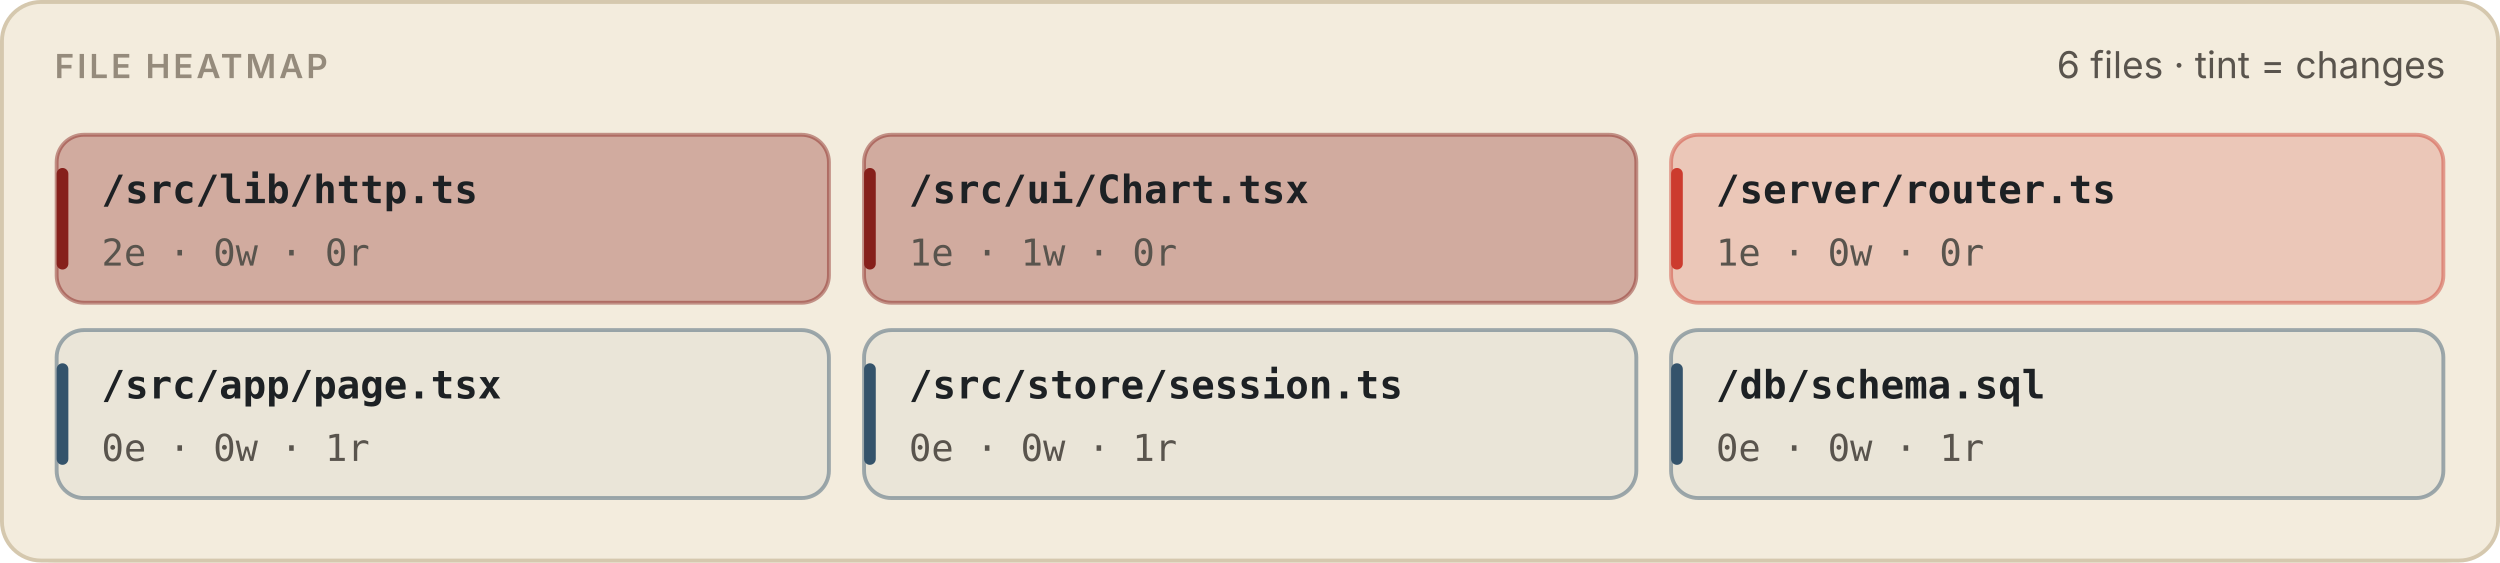
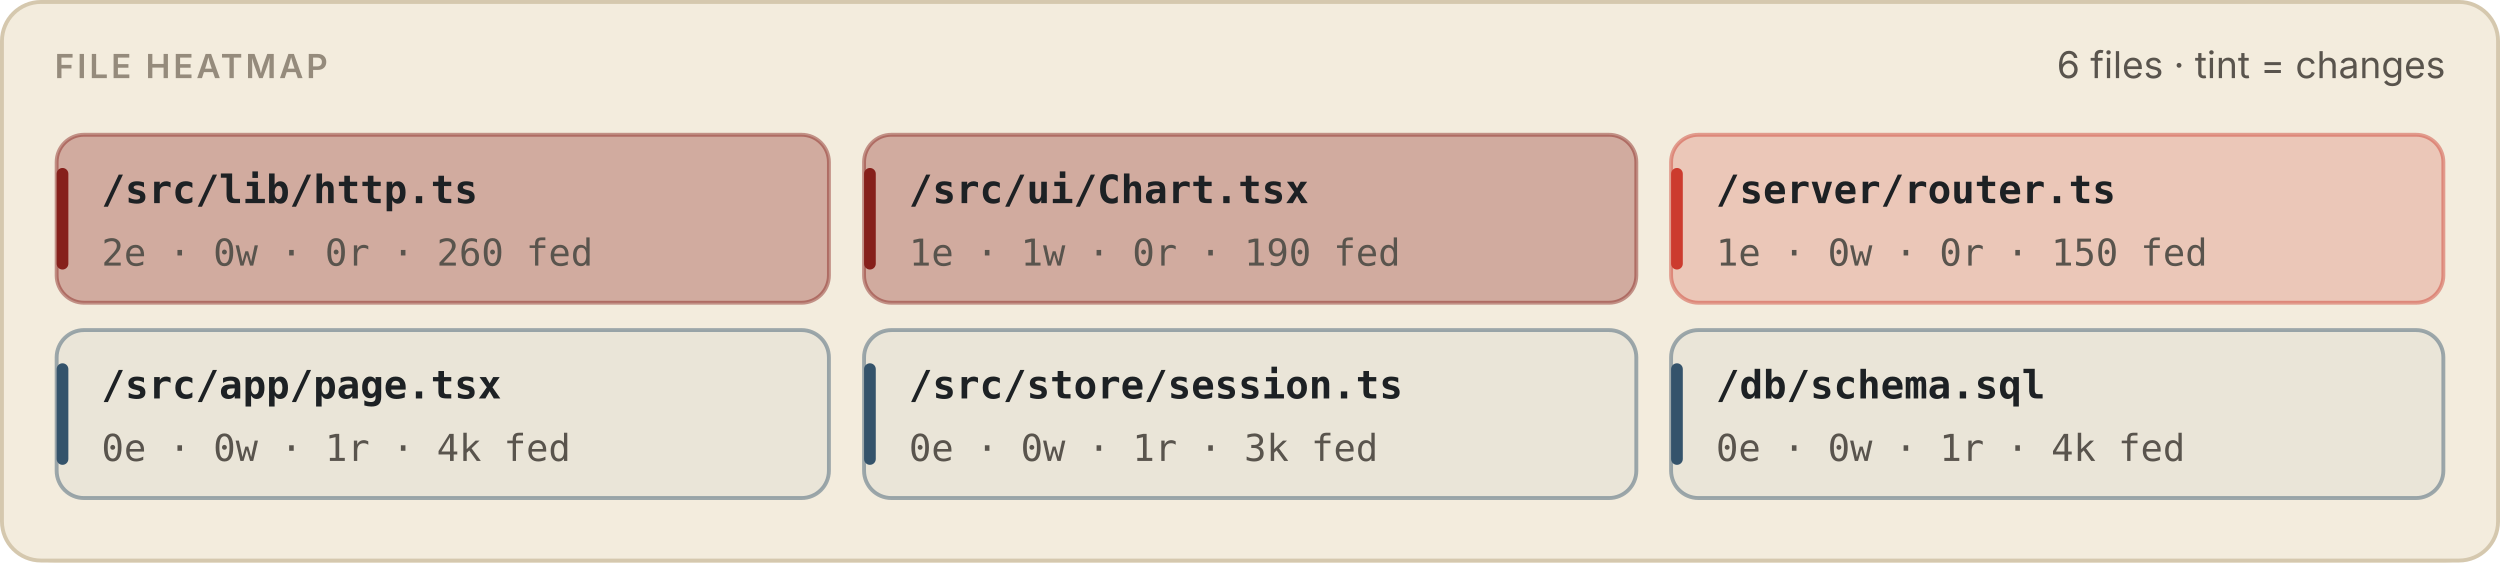
<svg xmlns="http://www.w3.org/2000/svg" viewBox="0 0 640 144" width="640" height="144">
  <rect width="640" height="144" rx="14" fill="#ebe2cf" />
  <rect x="0.5" y="0.5" width="639.0" height="143.0" rx="10" fill="#f3ecdd" stroke="#d5c8ae" />
  <text x="14.0" y="20.0" font-size="8.5" fill="#958b7c" font-family="Inter, 'Segoe UI', ui-sans-serif, system-ui, sans-serif" font-weight="600" letter-spacing="0.09em">FILE HEATMAP</text>
  <text x="626.0" y="20.0" font-size="9.5" fill="#59544d" font-family="Inter, 'Segoe UI', ui-sans-serif, system-ui, sans-serif" text-anchor="end">6 files · tint = changes</text>
  <rect x="14.5" y="34.5" width="197.7" height="43" rx="7" fill="#86201b" fill-opacity="0.32" stroke="#86201b" stroke-opacity="0.45" />
  <rect x="14.5" y="43" width="3" height="26" rx="1.5" fill="#86201b" />
  <text x="26.0" y="52.0" font-size="10" fill="#1d2124" font-family="'JetBrains Mono', 'SF Mono', ui-monospace, Menlo, Consolas, monospace" style="font-variant-numeric:tabular-nums" font-weight="600">/src/lib/http.ts</text>
-   <text x="26.0" y="68.0" font-size="9.5" fill="#59544d" font-family="'JetBrains Mono', 'SF Mono', ui-monospace, Menlo, Consolas, monospace" style="font-variant-numeric:tabular-nums">2e · 0w · 0r</text>
+   <text x="26.0" y="68.0" font-size="9.5" fill="#59544d" font-family="'JetBrains Mono', 'SF Mono', ui-monospace, Menlo, Consolas, monospace" style="font-variant-numeric:tabular-nums">2e · 0w · 0r · 260 fed</text>
  <rect x="221.2" y="34.5" width="197.7" height="43" rx="7" fill="#86201b" fill-opacity="0.32" stroke="#86201b" stroke-opacity="0.45" />
  <rect x="221.2" y="43" width="3" height="26" rx="1.5" fill="#86201b" />
  <text x="232.7" y="52.0" font-size="10" fill="#1d2124" font-family="'JetBrains Mono', 'SF Mono', ui-monospace, Menlo, Consolas, monospace" style="font-variant-numeric:tabular-nums" font-weight="600">/src/ui/Chart.tsx</text>
-   <text x="232.7" y="68.0" font-size="9.5" fill="#59544d" font-family="'JetBrains Mono', 'SF Mono', ui-monospace, Menlo, Consolas, monospace" style="font-variant-numeric:tabular-nums">1e · 1w · 0r</text>
+   <text x="232.7" y="68.0" font-size="9.5" fill="#59544d" font-family="'JetBrains Mono', 'SF Mono', ui-monospace, Menlo, Consolas, monospace" style="font-variant-numeric:tabular-nums">1e · 1w · 0r · 190 fed</text>
  <rect x="427.8" y="34.5" width="197.7" height="43" rx="7" fill="#cc3b2e" fill-opacity="0.21" stroke="#cc3b2e" stroke-opacity="0.45" />
  <rect x="427.8" y="43" width="3" height="26" rx="1.5" fill="#cc3b2e" />
  <text x="439.3" y="52.0" font-size="10" fill="#1d2124" font-family="'JetBrains Mono', 'SF Mono', ui-monospace, Menlo, Consolas, monospace" style="font-variant-numeric:tabular-nums" font-weight="600">/server/router.ts</text>
-   <text x="439.3" y="68.0" font-size="9.5" fill="#59544d" font-family="'JetBrains Mono', 'SF Mono', ui-monospace, Menlo, Consolas, monospace" style="font-variant-numeric:tabular-nums">1e · 0w · 0r</text>
+   <text x="439.3" y="68.0" font-size="9.5" fill="#59544d" font-family="'JetBrains Mono', 'SF Mono', ui-monospace, Menlo, Consolas, monospace" style="font-variant-numeric:tabular-nums">1e · 0w · 0r · 150 fed</text>
  <rect x="14.5" y="84.5" width="197.7" height="43" rx="7" fill="#34536b" fill-opacity="0.05" stroke="#34536b" stroke-opacity="0.45" />
  <rect x="14.5" y="93" width="3" height="26" rx="1.5" fill="#34536b" />
  <text x="26.0" y="102.0" font-size="10" fill="#1d2124" font-family="'JetBrains Mono', 'SF Mono', ui-monospace, Menlo, Consolas, monospace" style="font-variant-numeric:tabular-nums" font-weight="600">/src/app/page.tsx</text>
-   <text x="26.0" y="118.0" font-size="9.5" fill="#59544d" font-family="'JetBrains Mono', 'SF Mono', ui-monospace, Menlo, Consolas, monospace" style="font-variant-numeric:tabular-nums">0e · 0w · 1r</text>
+   <text x="26.0" y="118.0" font-size="9.5" fill="#59544d" font-family="'JetBrains Mono', 'SF Mono', ui-monospace, Menlo, Consolas, monospace" style="font-variant-numeric:tabular-nums">0e · 0w · 1r · 4k fed</text>
  <rect x="221.2" y="84.5" width="197.7" height="43" rx="7" fill="#34536b" fill-opacity="0.05" stroke="#34536b" stroke-opacity="0.45" />
  <rect x="221.2" y="93" width="3" height="26" rx="1.5" fill="#34536b" />
  <text x="232.7" y="102.0" font-size="10" fill="#1d2124" font-family="'JetBrains Mono', 'SF Mono', ui-monospace, Menlo, Consolas, monospace" style="font-variant-numeric:tabular-nums" font-weight="600">/src/store/session.ts</text>
-   <text x="232.7" y="118.0" font-size="9.5" fill="#59544d" font-family="'JetBrains Mono', 'SF Mono', ui-monospace, Menlo, Consolas, monospace" style="font-variant-numeric:tabular-nums">0e · 0w · 1r</text>
+   <text x="232.7" y="118.0" font-size="9.5" fill="#59544d" font-family="'JetBrains Mono', 'SF Mono', ui-monospace, Menlo, Consolas, monospace" style="font-variant-numeric:tabular-nums">0e · 0w · 1r · 3k fed</text>
  <rect x="427.8" y="84.5" width="197.7" height="43" rx="7" fill="#34536b" fill-opacity="0.05" stroke="#34536b" stroke-opacity="0.45" />
  <rect x="427.8" y="93" width="3" height="26" rx="1.5" fill="#34536b" />
  <text x="439.3" y="102.0" font-size="10" fill="#1d2124" font-family="'JetBrains Mono', 'SF Mono', ui-monospace, Menlo, Consolas, monospace" style="font-variant-numeric:tabular-nums" font-weight="600">/db/schema.sql</text>
-   <text x="439.3" y="118.0" font-size="9.5" fill="#59544d" font-family="'JetBrains Mono', 'SF Mono', ui-monospace, Menlo, Consolas, monospace" style="font-variant-numeric:tabular-nums">0e · 0w · 1r</text>
+   <text x="439.3" y="118.0" font-size="9.5" fill="#59544d" font-family="'JetBrains Mono', 'SF Mono', ui-monospace, Menlo, Consolas, monospace" style="font-variant-numeric:tabular-nums">0e · 0w · 1r · 4k fed</text>
</svg>
